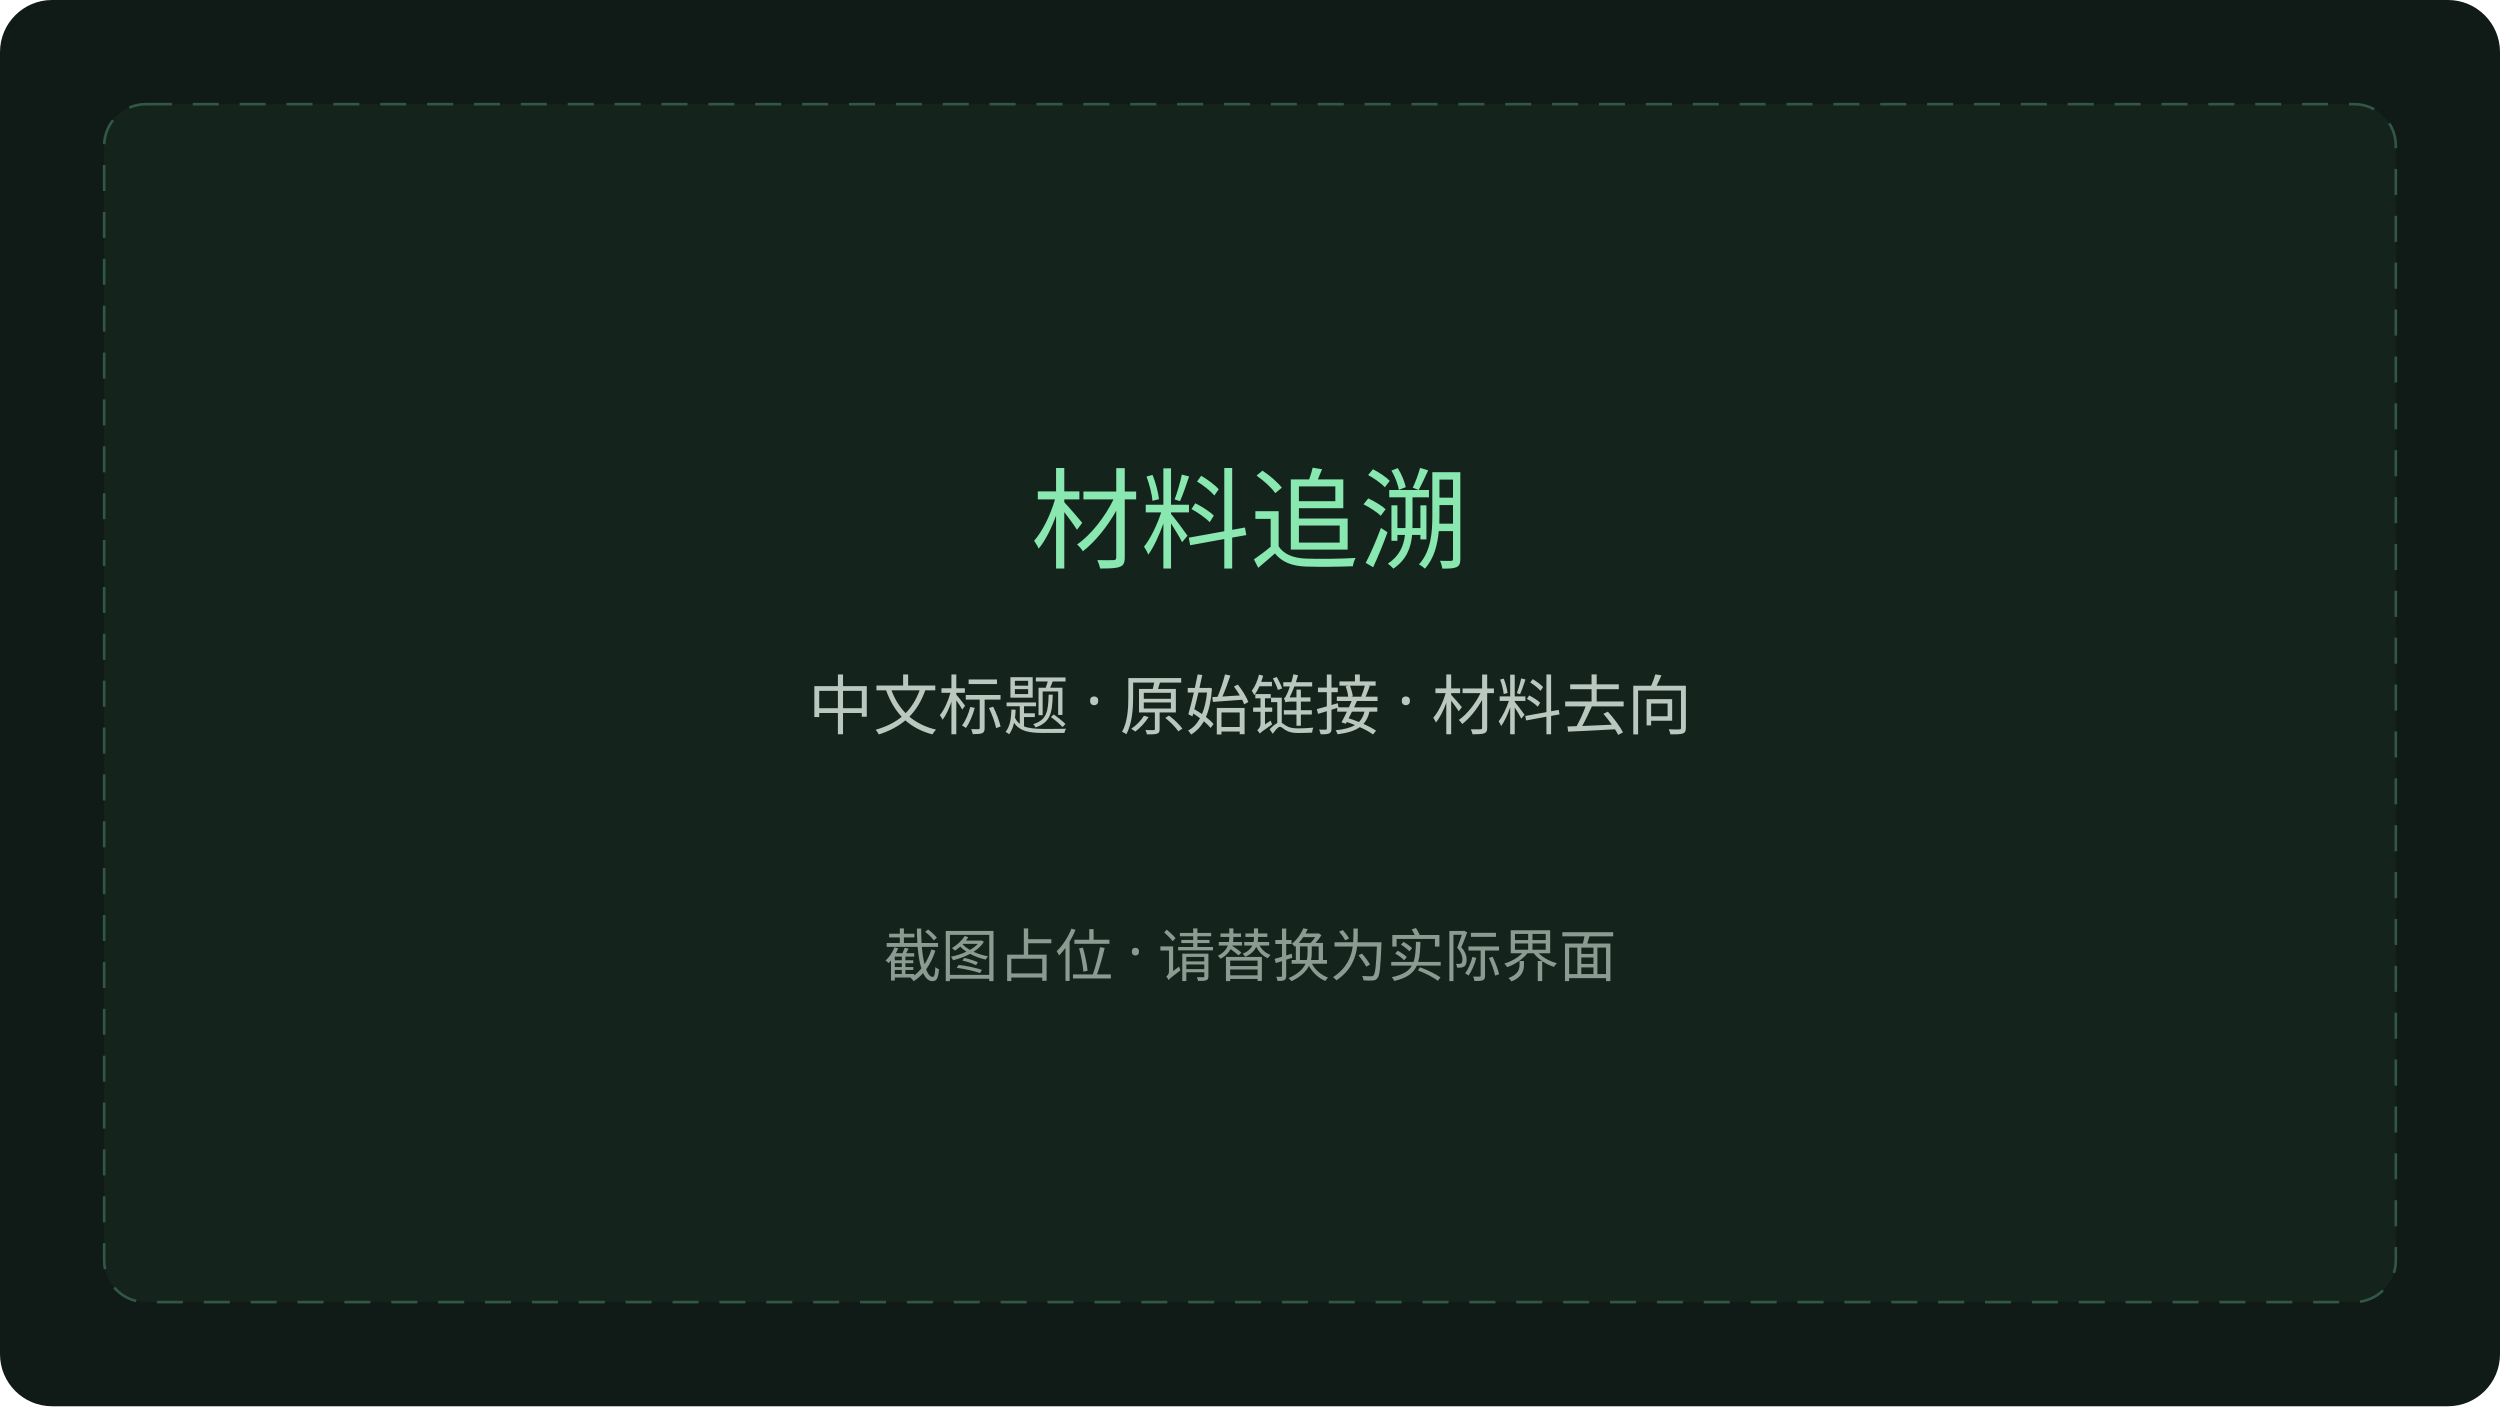
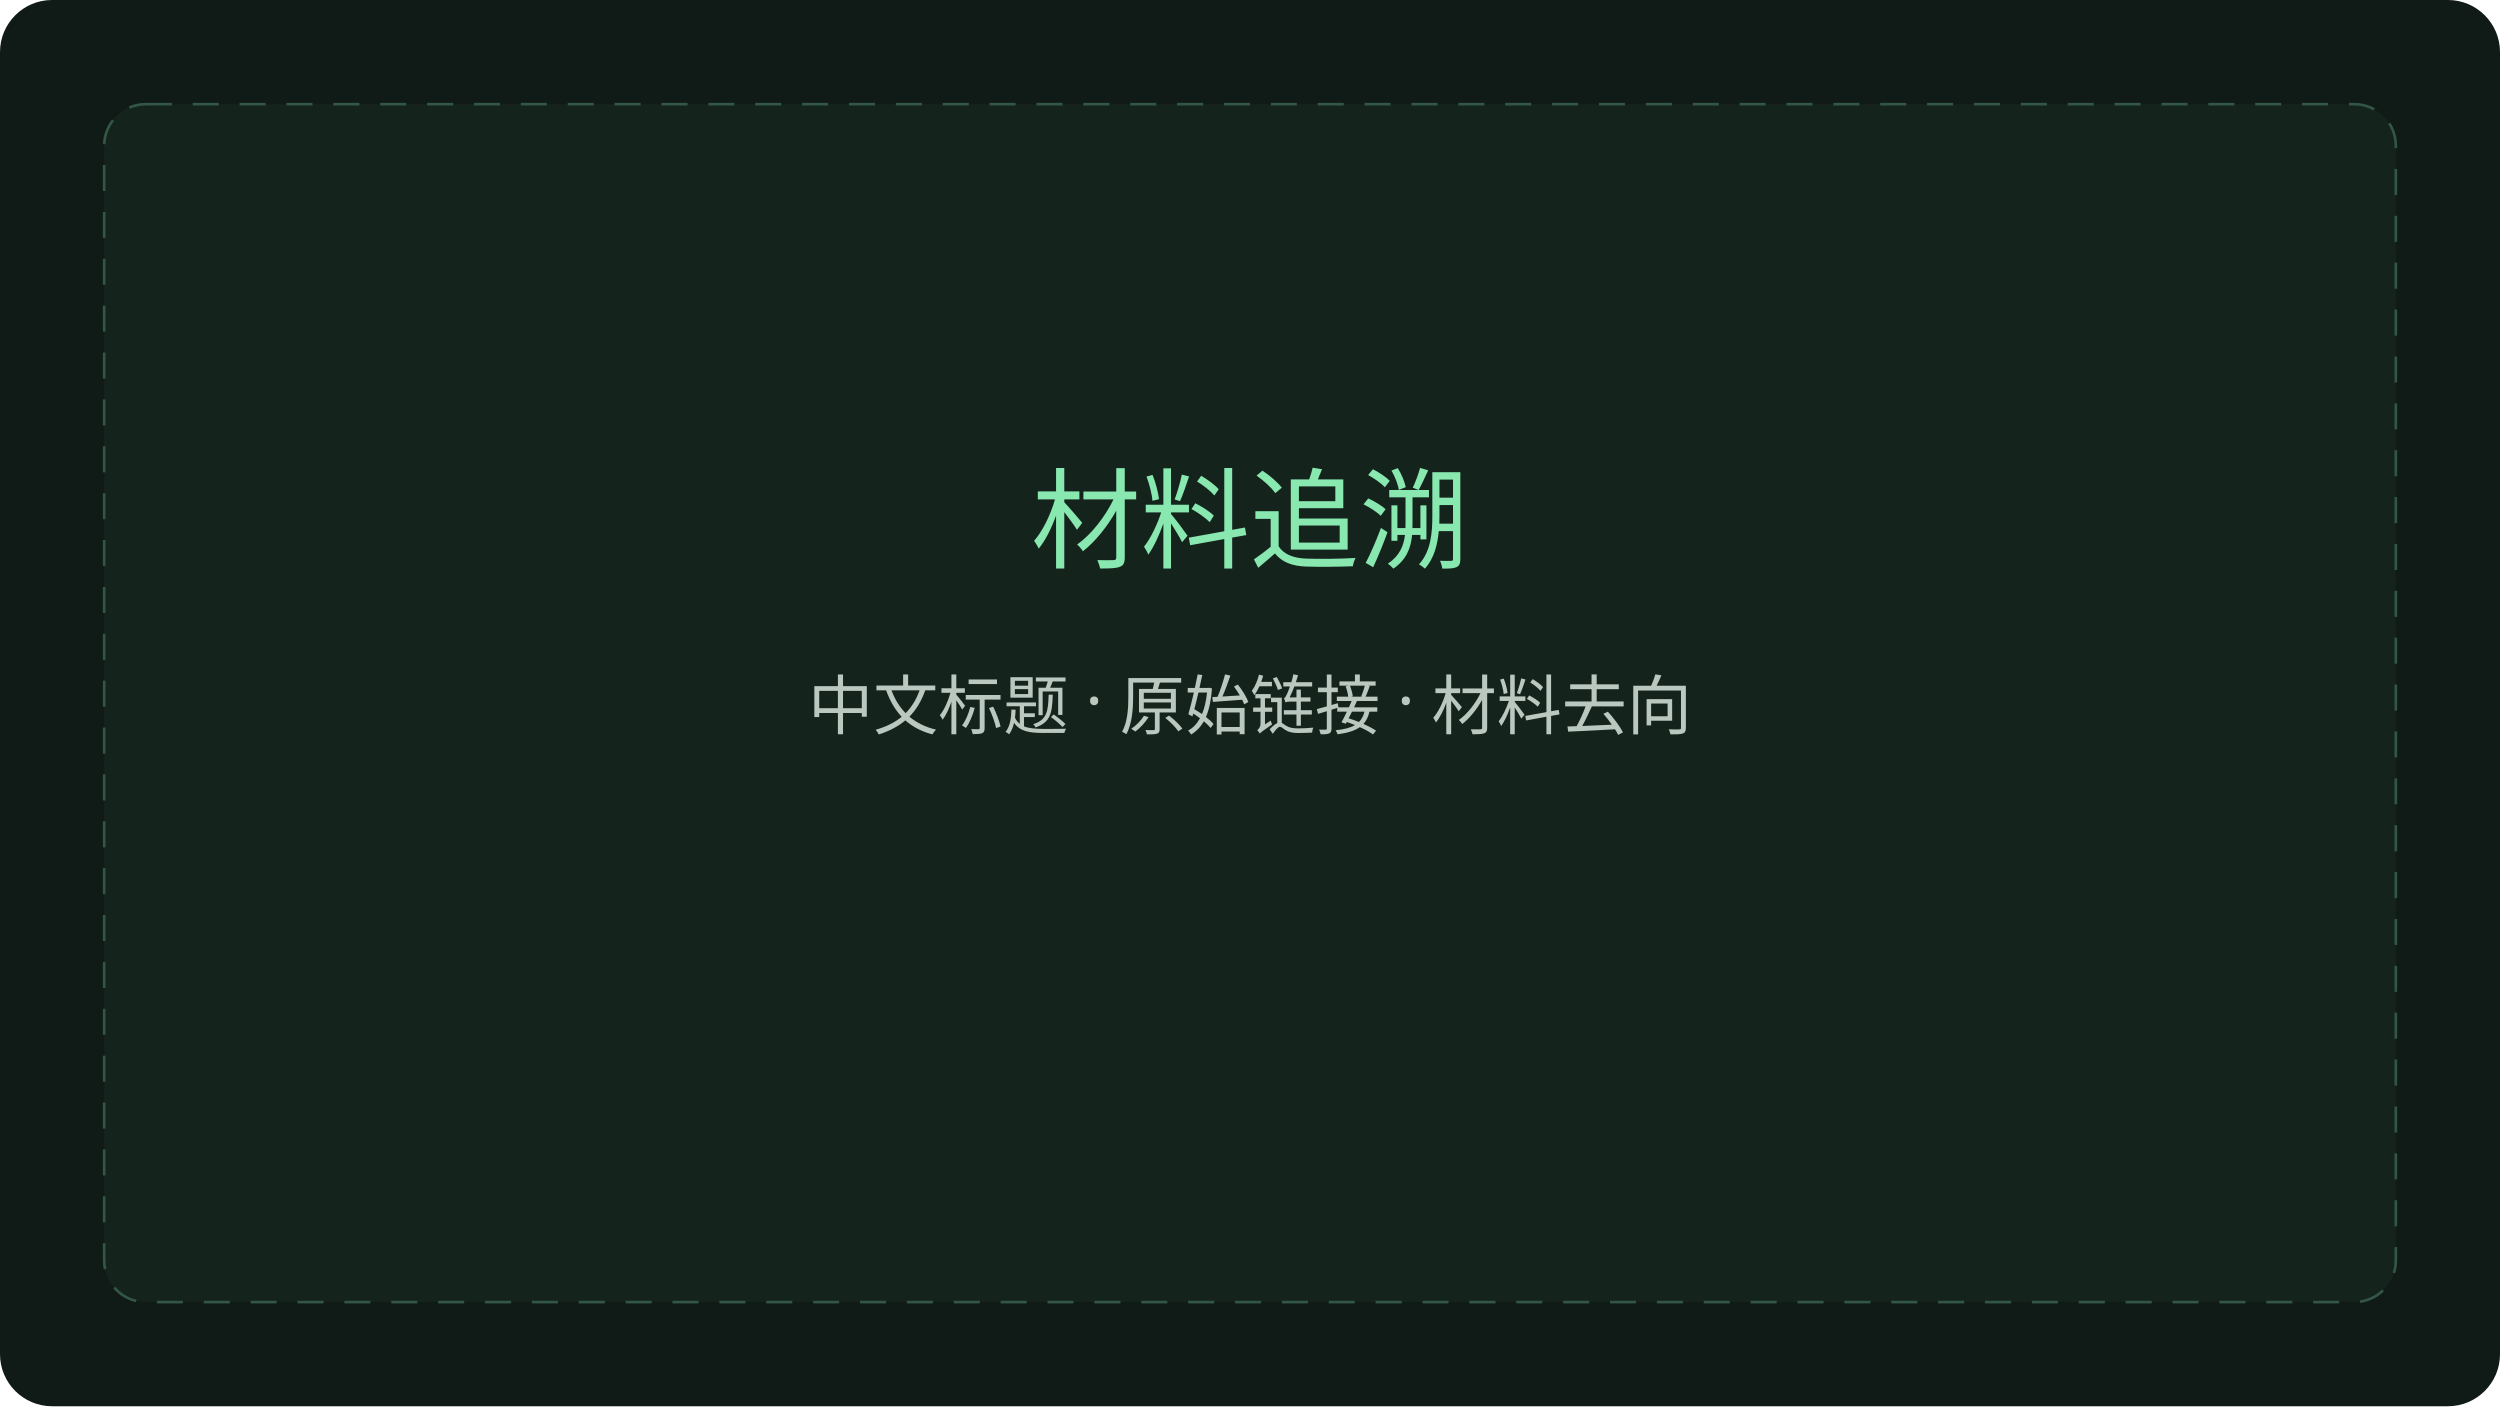
<svg xmlns="http://www.w3.org/2000/svg" viewBox="0 0 960 540" role="img" aria-label="材料追溯截图占位">
  <rect width="960" height="540" rx="20" fill="#101a17" />
  <rect x="40" y="40" width="880" height="460" rx="16" fill="#15231d" stroke="#335747" stroke-dasharray="10 8" />
  <text x="480" y="215" text-anchor="middle" fill="#88e8b0" font-family="sans-serif" font-size="42">材料追溯</text>
  <text x="480" y="280" text-anchor="middle" fill="#bac8c0" font-family="sans-serif" font-size="25">中文标题 · 原始链接 · 材料去向</text>
-   <text x="480" y="375" text-anchor="middle" fill="#8b9b92" font-family="sans-serif" font-size="22">截图占位 · 请替换为实际界面</text>
</svg>
